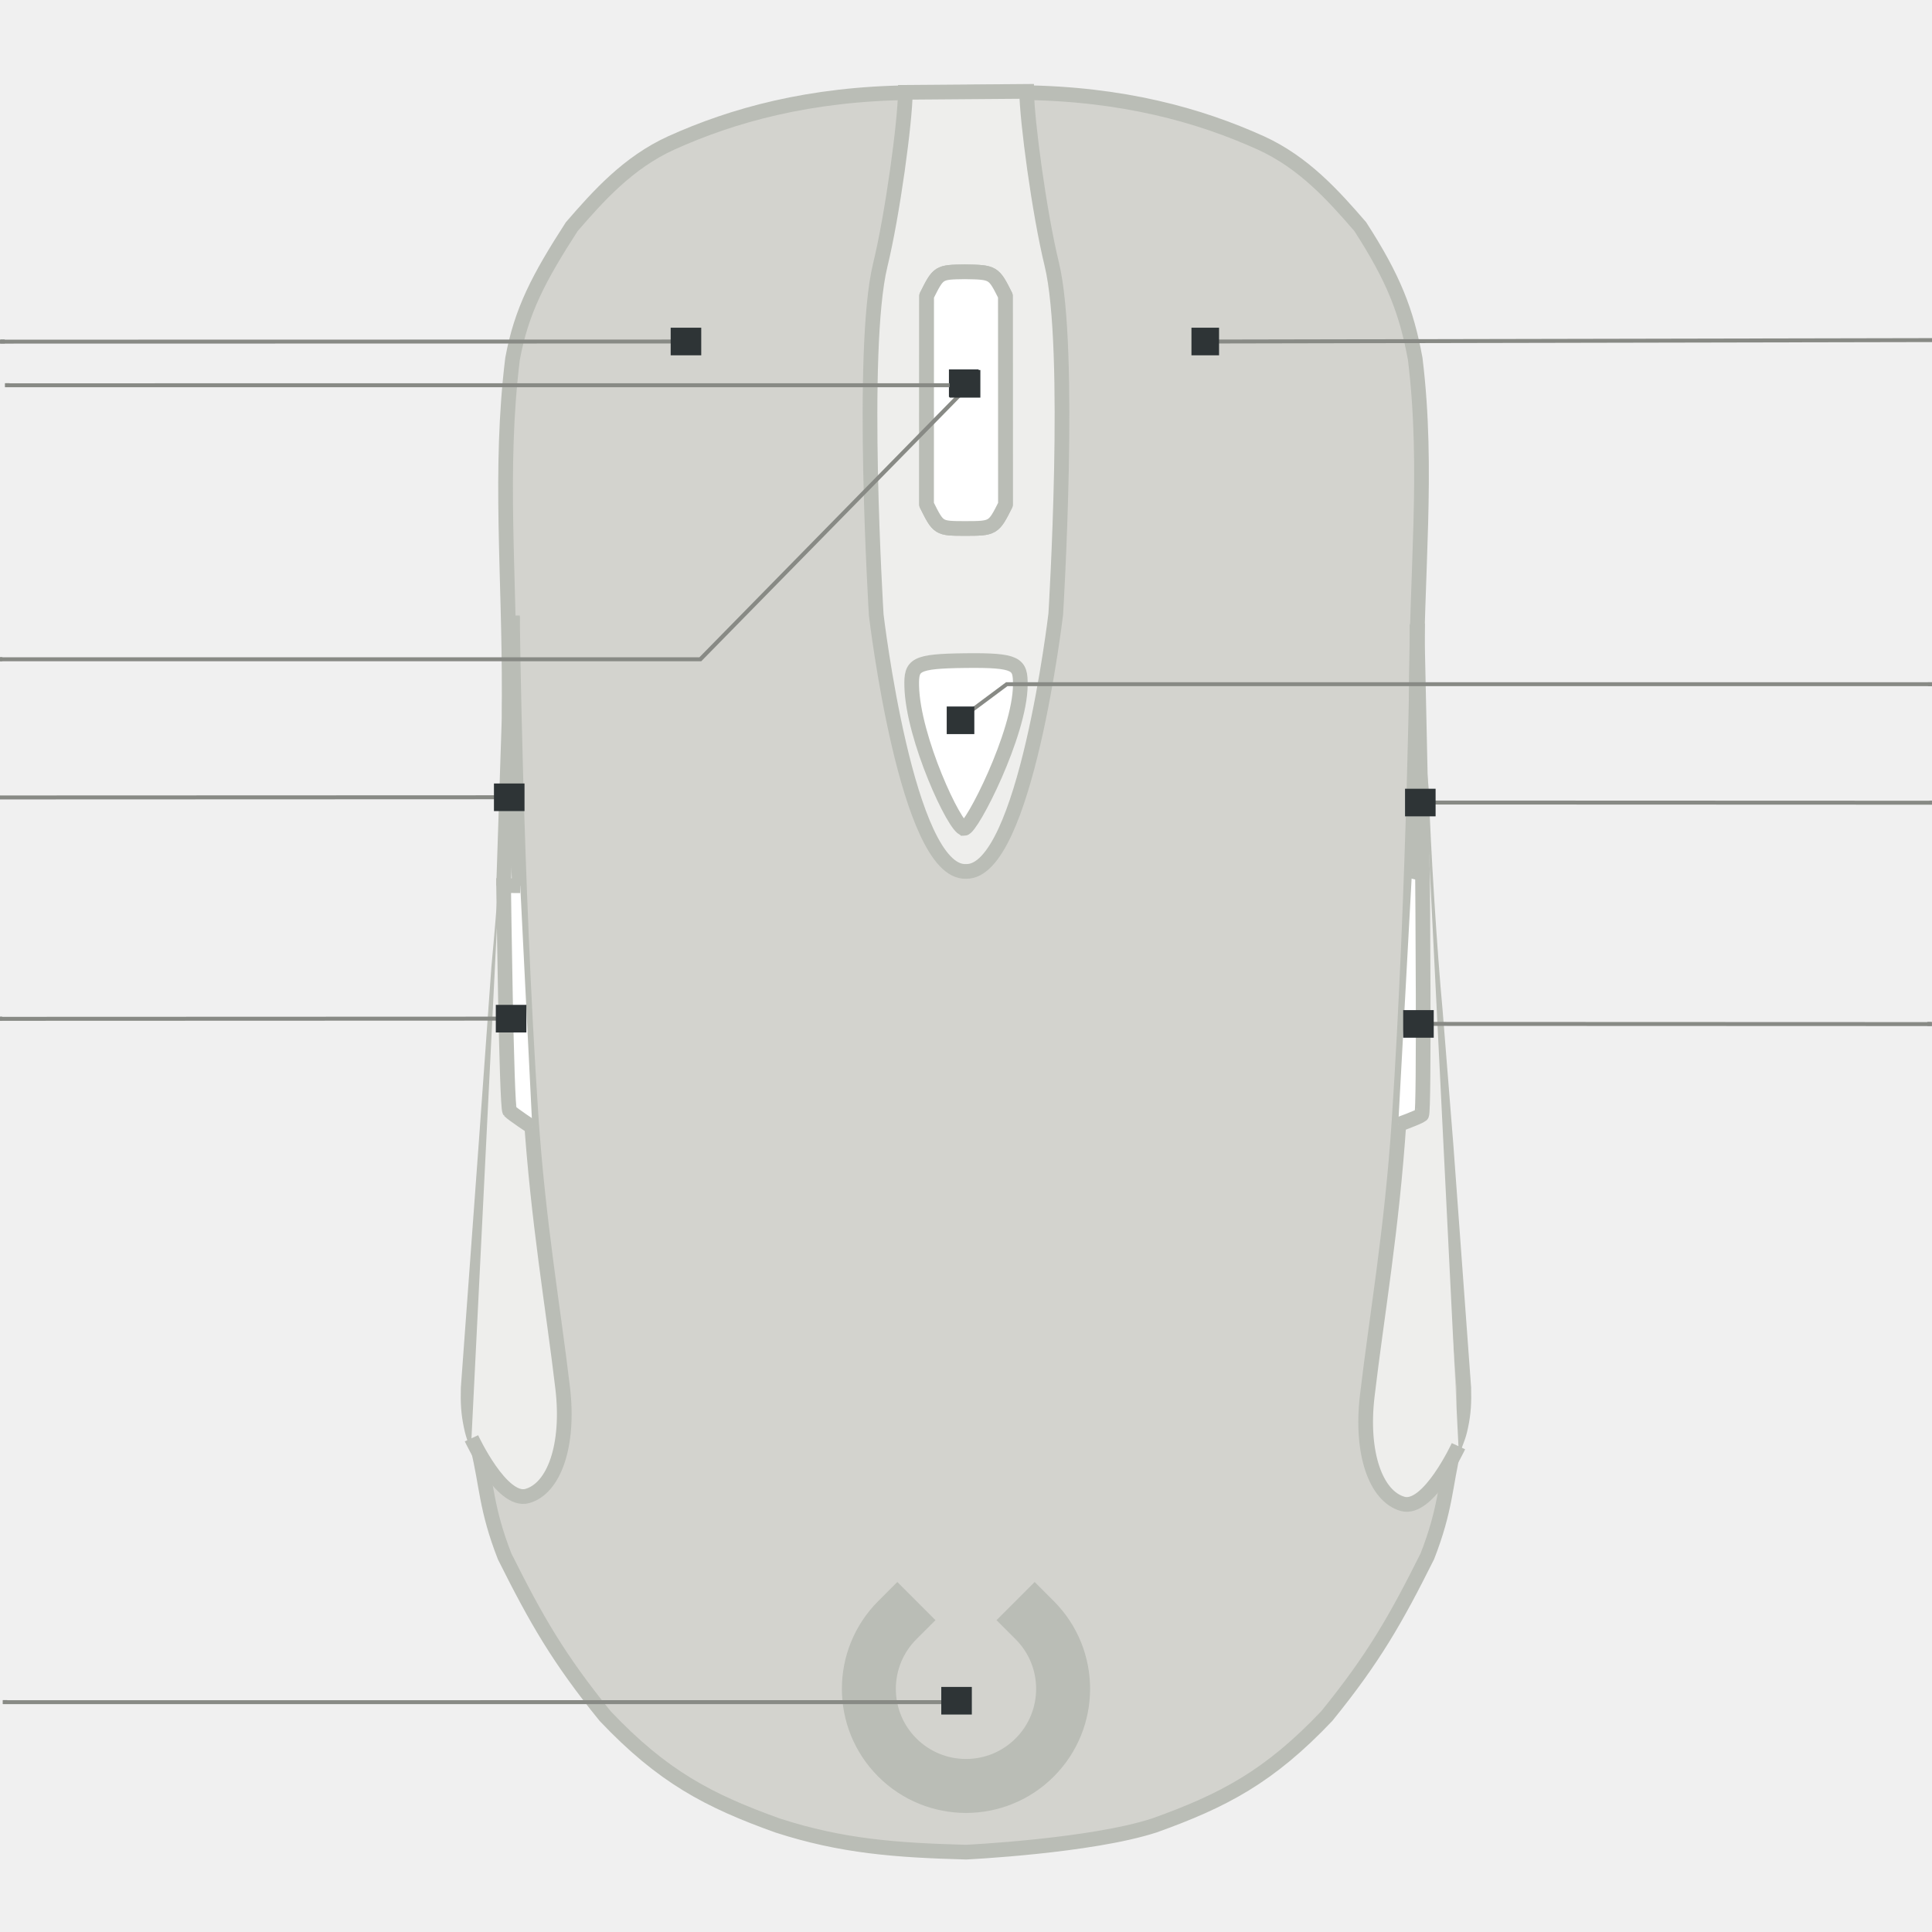
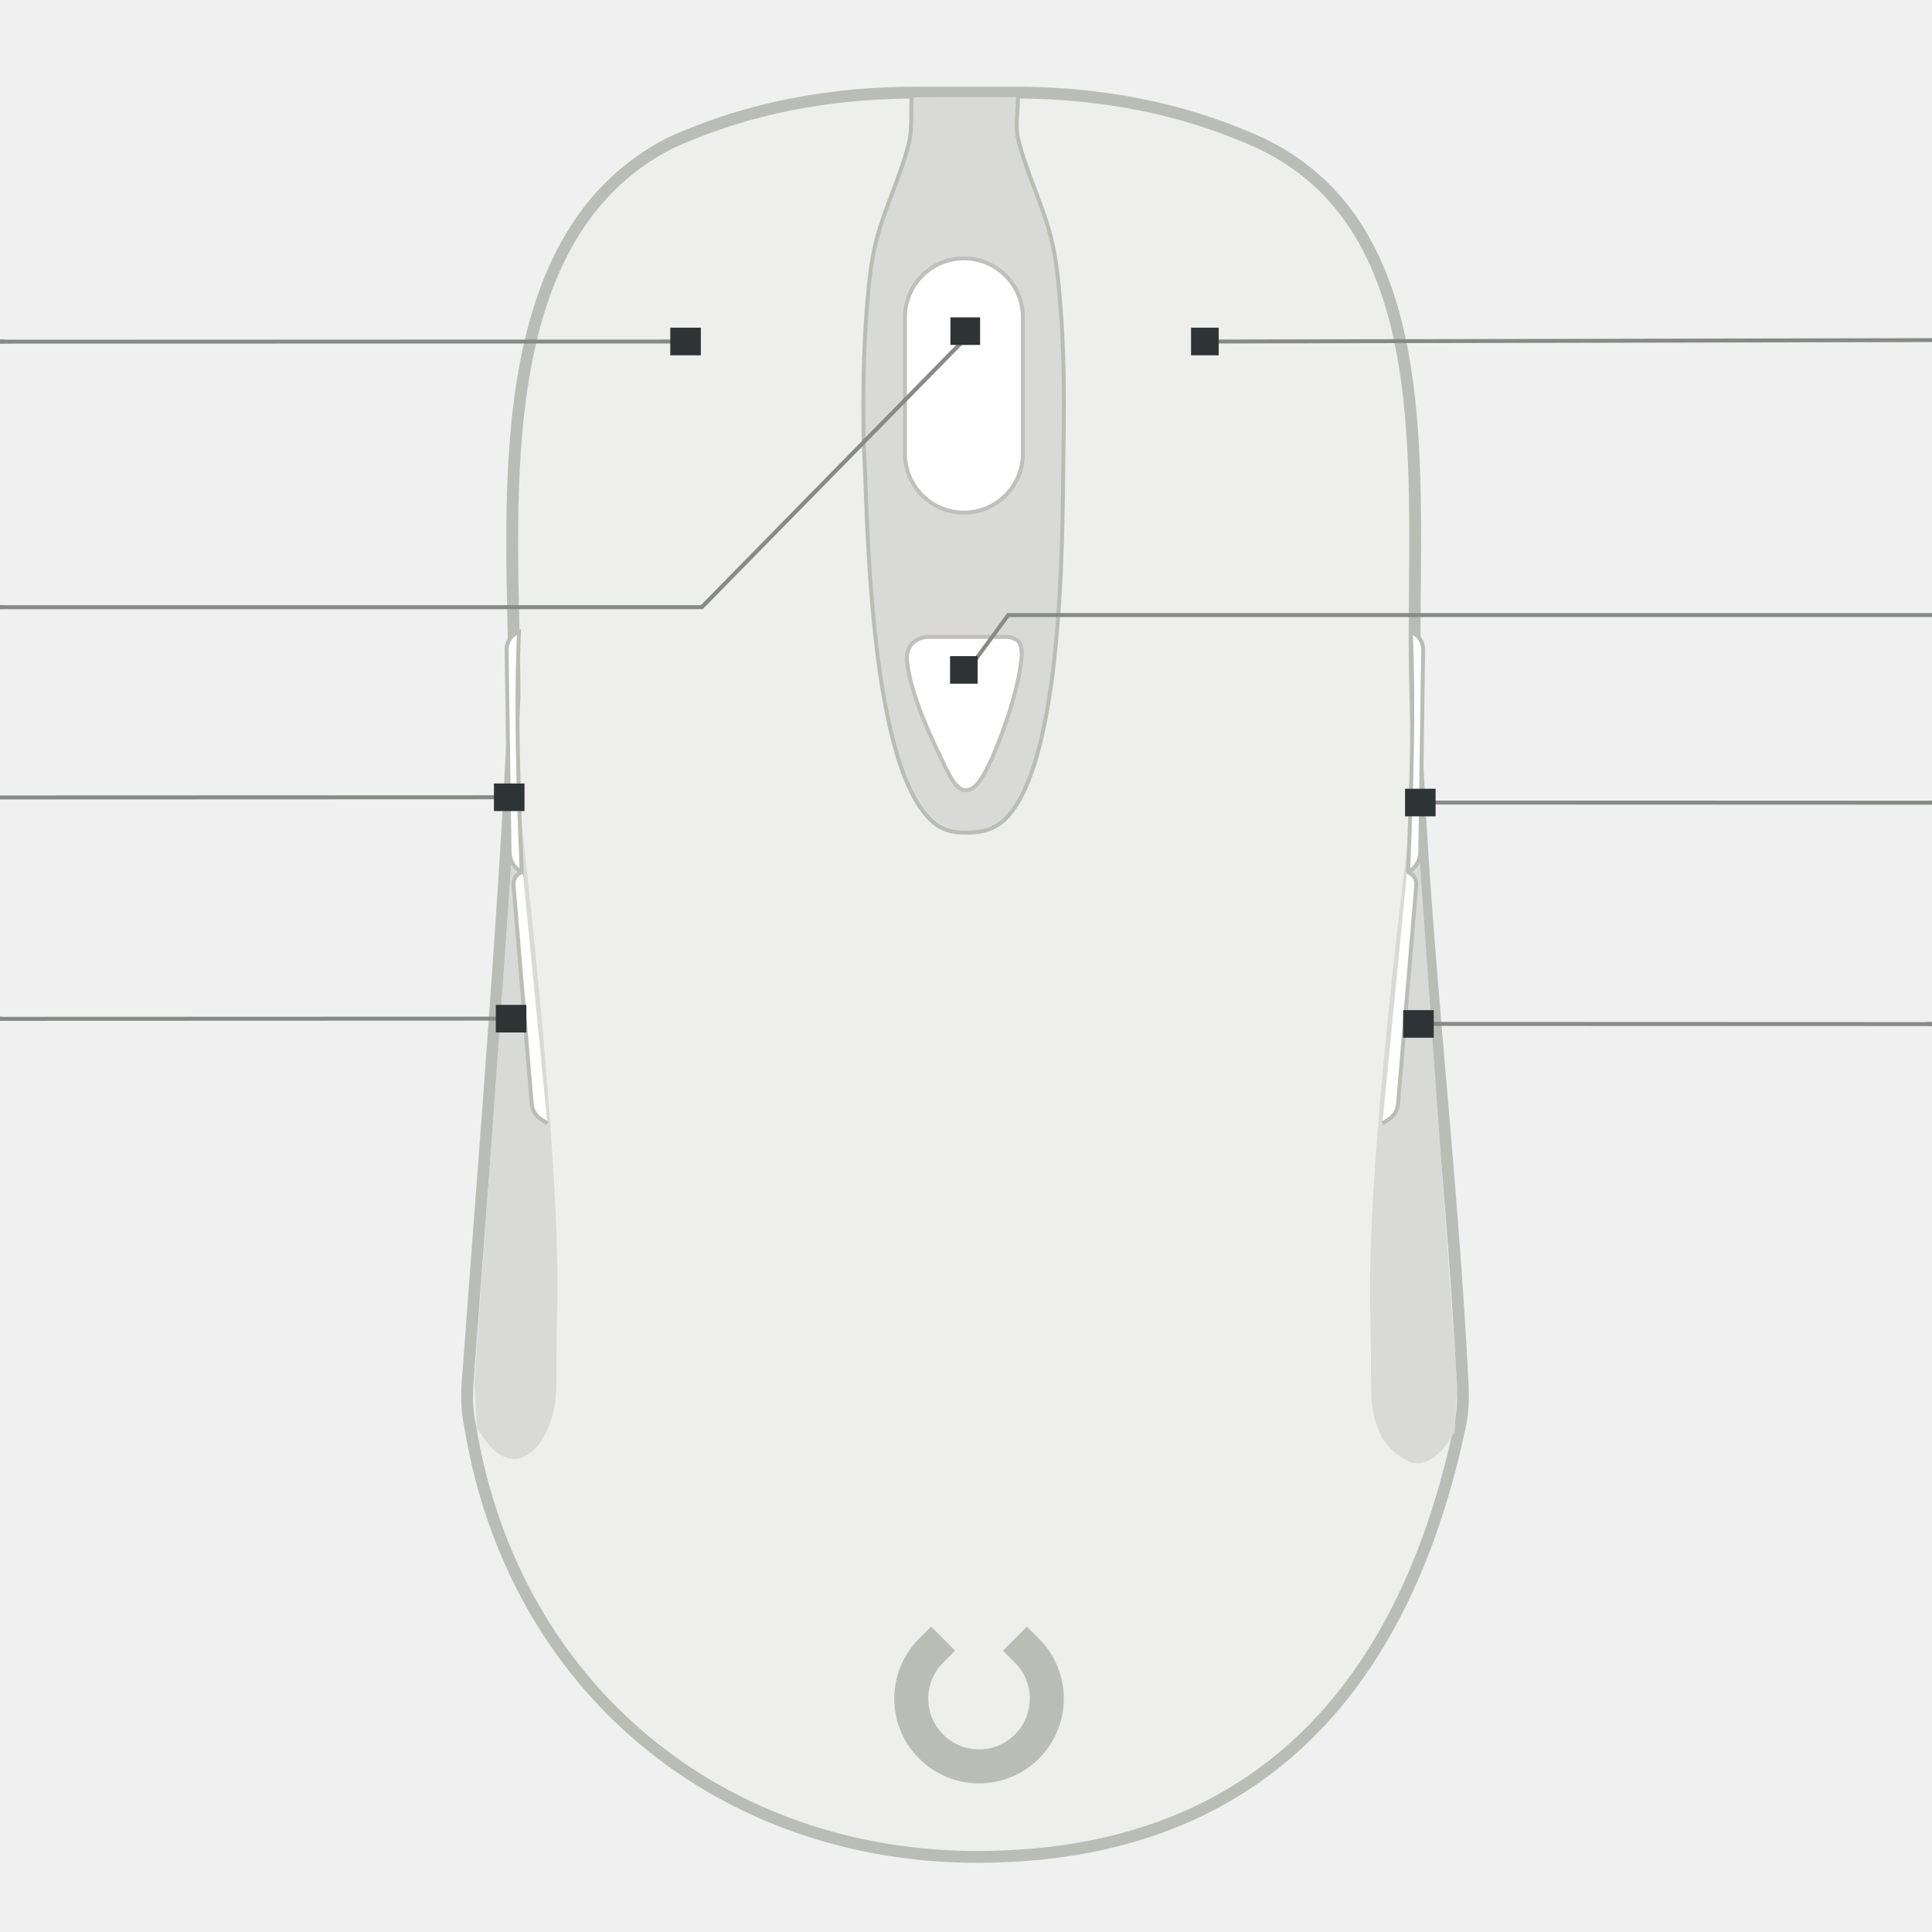
<svg xmlns="http://www.w3.org/2000/svg" width="490" height="490" viewBox="0 0 129.646 129.646" version="1.1" id="svg8">
-   <defs id="defs2" />
-   <g id="layer1" style="display:none" />
+   <defs id="defs2">
+     </defs>
  <g id="Device" style="display:inline;opacity:1" transform="translate(0,-167.3542)">
-     <path style="display:inline;fill:#d3d3ce;fill-opacity:1;fill-rule:evenodd;stroke:#babdb6;stroke-width:0.986;stroke-linecap:butt;stroke-linejoin:miter;stroke-miterlimit:4;stroke-dasharray:none;stroke-opacity:1" d="m 61.119,173.572 c -6.813,0.066 -11.972,1.521 -16.073,3.373 -2.887,1.312 -4.888,3.55 -6.681,5.622 -2.216,3.434 -3.375,5.636 -3.971,8.864 -0.919,7.494 -0.195,14.473 -0.226,22.622 -0.044,2.921 0.321,3.991 0.095,6.284 -0.132,4.051 -0.413,7.822 -0.794,11.906 l -0.86,11.972 -1.191,16.272 c -0.025,0.943 -1e-6,1.654 0.198,2.58 0.172,0.84 0.352,1.032 0.463,1.521 0.595,2.403 0.529,3.996 1.786,7.21 2.117,4.233 3.605,6.846 6.747,10.716 3.859,4.068 6.929,5.677 11.576,7.342 4.293,1.39 7.92,1.658 12.634,1.786 0,0 8.341,-0.399 12.634,-1.79 4.647,-1.665 7.717,-3.274 11.576,-7.342 3.142,-3.87 4.63,-6.482 6.747,-10.716 1.257,-3.214 1.191,-4.807 1.786,-7.21 0.111,-0.49 0.291,-0.681 0.463,-1.521 0.198,-0.926 0.223,-1.637 0.198,-2.58 l -1.191,-16.272 -0.718,-8.99 c -0.38,-4.085 -0.803,-10.837 -0.936,-14.889 -0.226,-2.293 -0.287,-3.362 -0.331,-6.284 -0.031,-8.149 0.836,-15.128 -0.084,-22.622 -0.595,-3.227 -1.471,-5.429 -3.687,-8.864 -1.793,-2.073 -3.793,-4.311 -6.681,-5.622 -4.101,-1.852 -9.26,-3.307 -16.073,-3.373 -3.028,-0.092 -5.295,0.05 -7.408,0.004 z" id="path926" />
-     <path id="path5205" style="display:inline;opacity:1;vector-effect:none;fill:#eeeeec;fill-opacity:1;fill-rule:evenodd;stroke:#babdb6;stroke-width:0.986;stroke-linecap:butt;stroke-linejoin:miter;stroke-miterlimit:4;stroke-dasharray:none;stroke-dashoffset:0;stroke-opacity:1;paint-order:markers fill stroke" d="m 68.894,173.486 c 0.017,1.975 0.845,8.147 1.685,11.602 1.369,5.633 0.267,23.47 0.267,23.47 0,0 -2.042,17.373 -6.023,17.272 -3.981,0.163 -6.023,-17.209 -6.023,-17.209 0,0 -1.102,-17.838 0.267,-23.47 0.84,-3.454 1.668,-9.627 1.685,-11.602 z" />
-     <path style="display:inline;opacity:1;vector-effect:none;fill:#ffffff;fill-opacity:1;stroke:#babdb6;stroke-width:0.986;stroke-linecap:butt;stroke-linejoin:miter;stroke-miterlimit:4;stroke-dasharray:none;stroke-dashoffset:0;stroke-opacity:1" d="m 64.695,222.949 c -0.607,-0.009 -3.441,-6.066 -3.514,-9.56 -0.03,-1.421 0.177,-1.667 3.592,-1.705 3.504,-0.04 3.703,0.226 3.695,1.628 -0.018,3.267 -3.27,9.645 -3.772,9.638 z" id="button7" mask="none" clip-path="none" />
-     <path style="display:inline;opacity:1;vector-effect:none;fill:#eeeeec;fill-opacity:1;stroke:#babdb6;stroke-width:0.986;stroke-linecap:butt;stroke-linejoin:miter;stroke-miterlimit:4;stroke-dasharray:none;stroke-dashoffset:0;stroke-opacity:1" d="m 95.122,209.189 c 0,0 -0.197,17.712 -1.242,33.444 -0.484,7.287 -1.492,12.976 -2.131,18.393 -0.455,3.86 0.581,6.737 2.373,7.245 1.728,0.49 3.747,-3.872 3.747,-3.872" id="path4742" />
-     <path id="path4744" d="m 34.385,208.661 c 0,0 0.197,17.712 1.242,33.444 0.484,7.287 1.492,12.976 2.131,18.393 0.455,3.86 -0.581,6.737 -2.373,7.245 -1.728,0.49 -3.747,-3.872 -3.747,-3.872" style="display:inline;opacity:1;vector-effect:none;fill:#eeeeec;fill-opacity:1;stroke:#babdb6;stroke-width:0.986;stroke-linecap:butt;stroke-linejoin:miter;stroke-miterlimit:4;stroke-dasharray:none;stroke-dashoffset:0;stroke-opacity:1" />
-     <path style="display:inline;opacity:1;vector-effect:none;fill:none;fill-opacity:1;stroke:#babdb6;stroke-width:0.986;stroke-linecap:butt;stroke-linejoin:miter;stroke-miterlimit:4;stroke-dasharray:none;stroke-dashoffset:0;stroke-opacity:1" d="m 33.794,226.799 0.595,-18.079" id="path58" />
-     <path style="display:inline;opacity:1;vector-effect:none;fill:#ffffff;fill-opacity:1;stroke:#babdb6;stroke-width:0.986;stroke-linecap:butt;stroke-linejoin:miter;stroke-miterlimit:4;stroke-dasharray:none;stroke-dashoffset:0;stroke-opacity:1" d="m 35.72,242.999 c 0,0 -1.306,-0.867 -1.52,-1.086 -0.215,-0.219 -0.406,-15.132 -0.406,-15.132 l 1.117,0.01" id="path56" />
-     <path style="display:inline;opacity:1;vector-effect:none;fill:none;fill-opacity:1;stroke:#babdb6;stroke-width:0.986;stroke-linecap:butt;stroke-linejoin:miter;stroke-miterlimit:4;stroke-dasharray:none;stroke-dashoffset:0;stroke-opacity:1" d="m 95.452,226.077 -0.363,-16.817" id="path54" />
-     <path style="display:inline;opacity:1;vector-effect:none;fill:#ffffff;fill-opacity:1;stroke:#babdb6;stroke-width:0.986;stroke-linecap:butt;stroke-linejoin:miter;stroke-miterlimit:4;stroke-dasharray:none;stroke-dashoffset:0;stroke-opacity:1" d="m 93.827,242.821 c 0,0 1.385,-0.495 1.574,-0.659 0.189,-0.164 0.056,-16.173 0.056,-16.173 l -0.704,-0.176" id="path52" />
-     <path style="display:inline;opacity:1;fill:none;fill-opacity:0.392;stroke:#babdb6;stroke-width:3.621;stroke-linecap:square;stroke-linejoin:bevel;stroke-miterlimit:4;stroke-dasharray:none;stroke-opacity:1" id="led0" d="m 69.431,276.074 a 6.517,6.517 0 0 1 10e-7,9.217 6.517,6.517 0 0 1 -9.217,0 6.517,6.517 0 0 1 -10e-7,-9.217" />
-     <path style="display:inline;opacity:1;vector-effect:none;fill:#ffffff;fill-opacity:1;stroke:#babdb6;stroke-width:0.986;stroke-linecap:butt;stroke-linejoin:round;stroke-miterlimit:4;stroke-dasharray:none;stroke-dashoffset:0;stroke-opacity:1;paint-order:normal" d="m 62.181,187.211 -0.005,13.998 c 0.799,1.605 0.794,1.603 2.56,1.608 1.925,-0.003 1.932,-0.005 2.734,-1.599 l -0.005,-14.016 c -0.791,-1.566 -0.793,-1.579 -2.723,-1.608 -1.767,0.024 -1.762,0.025 -2.561,1.617 z" id="led1" />
-     <path style="display:inline;opacity:1;vector-effect:none;fill:#ffffff;fill-opacity:1;stroke:#babdb6;stroke-width:0.986;stroke-linecap:butt;stroke-linejoin:round;stroke-miterlimit:4;stroke-dasharray:none;stroke-dashoffset:0;stroke-opacity:1;paint-order:normal" d="m 62.181,187.211 -0.005,13.998 c 0.799,1.605 0.794,1.603 2.56,1.608 1.925,-0.003 1.932,-0.005 2.734,-1.599 l -0.005,-14.016 c -0.791,-1.566 -0.793,-1.579 -2.723,-1.608 -1.767,0.024 -1.762,0.025 -2.561,1.617 z" id="button2" />
-     <rect id="button0" width="18.361" height="26.482" x="37.983" y="180.658" style="display:inline;fill:none;stroke-width:0.265" />
-     <rect id="button1" width="19.067" height="26.835" x="72.056" y="179.952" style="display:inline;fill:none;stroke-width:0.265" />
-     <rect id="button4" width="3.884" height="16.242" x="32.334" y="209.964" style="display:inline;fill:none;stroke-width:0.265" />
-     <rect id="button3" width="4.061" height="15.006" x="32.334" y="227.265" style="display:inline;fill:none;stroke-width:0.265" />
-     <rect id="button5" width="3.178" height="14.653" x="93.595" y="210.67" style="display:inline;fill:none;stroke-width:0.265" />
-     <rect id="button6" width="3.354" height="15.712" x="93.595" y="226.912" style="display:inline;fill:none;stroke-width:0.265" />
+     <path style="fill:#eeeeec;fill-opacity:1;fill-rule:evenodd;stroke:#babdb6;stroke-width:0.794;stroke-linecap:butt;stroke-linejoin:miter;stroke-miterlimit:4;stroke-dasharray:none;stroke-opacity:1" d="m 61.053,173.572 c -6.813,0.066 -11.972,1.521 -16.073,3.373 -12.688,6.482 -10.465,25.226 -10.451,37.108 -0.709,15.074 -1.997,30.341 -3.175,46.434 -0.025,0.943 -10e-7,1.654 0.198,2.58 2.883,17.644 16.964,28.995 34.269,28.893 19.399,-0.114 28.676,-12.458 32.142,-28.897 0.198,-0.926 0.223,-1.637 0.198,-2.58 -0.735,-15.362 -2.96,-32.8 -3.175,-46.434 -0.456,-13.151 2.392,-31.052 -10.451,-37.108 -4.101,-1.852 -9.26,-3.307 -16.073,-3.373 z" id="path926" />
+     <path transform="rotate(-90)" d="m -278.121,68.913 a 4.548,4.548 0 0 1 -6.432,0 4.548,4.548 0 0 1 0,-6.432 4.548,4.548 0 0 1 6.432,0" id="led0" style="color:#000000;display:inline;overflow:visible;vector-effect:none;fill:none;fill-opacity:1;stroke:#babdb6;stroke-width:2.281;stroke-linecap:square;stroke-linejoin:bevel;stroke-miterlimit:4;stroke-dasharray:none;stroke-opacity:1" />
+     <path style="fill:#d9dad7;fill-opacity:1;stroke:#babdb6;stroke-width:0.265;stroke-linecap:butt;stroke-linejoin:miter;stroke-miterlimit:4;stroke-dasharray:none;stroke-opacity:1" d="m 67.539,222.23 c 4.02,-4.183 3.745,-20.738 3.832,-25.372 0.048,-3.027 0.028,-6.062 -0.219,-9.079 -0.124,-1.51 -0.257,-3.034 -0.631,-4.502 -0.572,-2.242 -1.648,-4.336 -2.198,-6.583 -0.216,-0.882 0.005,-2 -0.012,-2.948 -1.272,3e-5 -4.766,-0.019 -7.137,0.009 -0.054,0.847 0.045,2.275 -0.171,3.157 -0.55,2.247 -1.626,4.342 -2.198,6.583 -0.375,1.468 -0.508,2.992 -0.631,4.502 -0.247,3.017 -0.267,6.052 -0.219,9.079 0.262,3.828 0.207,21.008 4.44,25.242 0.645,0.645 1.318,0.928 2.517,0.911 1.061,-0.015 1.903,-0.244 2.628,-0.999 z" id="path67" />
+     <rect style="display:inline;opacity:1;fill:#ffffff;fill-opacity:1;stroke:#c0bfbc;stroke-width:0.265;stroke-miterlimit:4;stroke-dasharray:none;stroke-opacity:1" id="button2" width="7.914" height="17.061" x="60.726" y="184.692" ry="3.957" rx="3.957" />
+     <path style="font-variation-settings:normal;opacity:1;vector-effect:none;fill:#ffffff;fill-opacity:1;stroke:#c0bfbc;stroke-width:0.265;stroke-linecap:butt;stroke-linejoin:miter;stroke-miterlimit:4;stroke-dasharray:none;stroke-dashoffset:0;stroke-opacity:1;-inkscape-stroke:none;stop-color:#000000;stop-opacity:1" d="m 63.167,218.263 c 0.413,0.853 0.913,2.124 1.659,2.121 0.787,-0.047 1.236,-1.134 1.731,-2.105 0.963,-2.274 1.866,-4.952 2.011,-7.016 -0.045,-0.754 -0.133,-0.963 -0.842,-1.169 H 62.16 c -0.833,0.12 -1.32,0.669 -1.31,1.45 0.121,1.812 1.213,4.509 2.316,6.719 z" id="button3" />
+     <path style="fill:#d9dad7;fill-opacity:1;stroke:none;stroke-width:0.561;stroke-linecap:butt;stroke-linejoin:miter;stroke-miterlimit:4;stroke-dasharray:none;stroke-opacity:1" d="m 94.925,220.254 c 0,0 -2.993,22.368 -2.993,33.619 0,1.858 0.066,2.789 0.066,4.729 0,2.725 -0.027,3.505 0.645,5.027 0.261,0.591 1.073,1.523 2.133,1.885 1.196,0.232 2.146,-0.875 2.844,-2.084 0.055,-1.025 0.11,-2.051 0.165,-3.076 z" id="path927" />
+     <path style="fill:#eeeeec;fill-opacity:1;stroke:none;stroke-width:0.265px;stroke-linecap:butt;stroke-linejoin:miter;stroke-opacity:1" d="m 74.015,179.005 c -0.37,5.351 -0.74,10.703 -1.109,16.054 5.647,2.609 11.294,5.217 16.94,7.826 0.159,-3.696 0.318,-7.391 0.478,-11.086 -1.117,-3.107 -2.235,-6.213 -3.352,-9.32 -4.319,-1.158 -8.637,-2.316 -12.956,-3.473 z" id="button1" />
+     <path style="fill:#eeeeec;fill-opacity:1;stroke:none;stroke-width:0.265px;stroke-linecap:butt;stroke-linejoin:miter;stroke-opacity:1" d="m 43.712,183.427 c -1.214,2.835 -2.428,5.671 -3.642,8.506 0.367,3.651 0.734,7.301 1.101,10.952 5.407,-2.567 10.814,-5.134 16.221,-7.702 -0.307,-5.362 -0.614,-10.723 -0.921,-16.085 -4.253,1.443 -8.506,2.886 -12.759,4.328 z" id="button0" />
+     <path style="display:inline;opacity:1;fill:#d9dad7;fill-opacity:1;stroke:none;stroke-width:0.561;stroke-linecap:butt;stroke-linejoin:miter;stroke-miterlimit:4;stroke-dasharray:none;stroke-opacity:1" d="m 34.695,219.976 c 0,0 2.712,22.368 2.712,33.619 0,1.858 -0.066,2.789 -0.066,4.729 0,2.725 0.027,3.505 -0.645,5.027 -0.261,0.591 -0.792,1.523 -1.853,1.885 -1.196,0.232 -2.146,-0.875 -2.844,-2.084 -0.055,-1.025 -0.11,-2.051 -0.165,-3.076 z" id="path927-7" />
  </g>
  <g id="Buttons" transform="translate(0,-2.645834)" style="display:inline">
-     <g transform="matrix(-0.2929453,0,0,0.2645833,70.2234,-40.7172)" style="display:inline" id="button0-path">
+     <g transform="matrix(-0.2929453,0,0,0.2645833,70.19679,-40.7172)" style="display:inline" id="button0-path">
      <path style="color:#000000;overflow:visible;opacity:1;vector-effect:none;fill:none;fill-opacity:1;stroke:#888a85;stroke-width:1;stroke-linecap:square;stroke-linejoin:miter;stroke-miterlimit:4;stroke-dasharray:none;stroke-dashoffset:0;stroke-opacity:1;marker:none;marker-start:none;marker-mid:none;marker-end:none;paint-order:normal" d="m 81.663,250.506 157.961,0.035" id="path966" />
      <rect style="color:#000000;overflow:visible;opacity:1;vector-effect:none;fill:#2e3436;fill-opacity:1;stroke:none;stroke-width:2;stroke-linecap:square;stroke-linejoin:miter;stroke-miterlimit:4;stroke-dasharray:none;stroke-dashoffset:0;stroke-opacity:1;marker:none;marker-start:none;marker-mid:none;marker-end:none;paint-order:normal" id="rect976" width="7" height="7" x="79.083" y="247.006" />
      <rect y="250.006" x="238.624" height="1" width="1" id="button0-leader" style="color:#000000;text-align:end;overflow:visible;vector-effect:none;fill:#888a85;fill-opacity:1;stroke:none;stroke-linecap:round" />
    </g>
-     <g transform="matrix(0.2645833,0,0,0.2645833,40.52926,-19.549)" style="display:inline" id="button1-path">
+     <g transform="matrix(0.2645833,0,0,0.2645833,40.50265,-19.549)" style="display:inline" id="button1-path">
      <path style="color:#000000;overflow:visible;opacity:1;vector-effect:none;fill:none;fill-opacity:1;stroke:#888a85;stroke-width:1;stroke-linecap:square;stroke-linejoin:miter;stroke-miterlimit:4;stroke-dasharray:none;stroke-dashoffset:0;stroke-opacity:1;marker:none;marker-start:none;marker-mid:none;marker-end:none;paint-order:normal" d="m 336.919,170.142 -183.575,0.364" id="path51" />
      <rect style="color:#000000;overflow:visible;opacity:1;vector-effect:none;fill:#2e3436;fill-opacity:1;stroke:none;stroke-width:2;stroke-linecap:square;stroke-linejoin:miter;stroke-miterlimit:4;stroke-dasharray:none;stroke-dashoffset:0;stroke-opacity:1;marker:none;marker-start:none;marker-mid:none;marker-end:none;paint-order:normal" id="rect53" width="7" height="7" x="149" y="167" />
      <rect y="169.753" x="336.919" height="1" width="1" id="button1-leader" style="color:#000000;text-align:start;overflow:visible;vector-effect:none;fill:#888a85;fill-opacity:1;stroke:none;stroke-linecap:round" />
    </g>
-     <g transform="matrix(-0.2847136,0,0,0.2645833,87.39531,-3.769287)" style="display:inline;opacity:1" id="button2-path">
+     <g transform="matrix(-0.2847136,0,0,0.2645833,87.49354,-7.264671)" style="display:inline;opacity:1" id="button2-path">
      <path id="path964-6" d="m 79.211,122.693 62.691,68.764 165.402,1e-5" style="color:#000000;overflow:visible;opacity:1;vector-effect:none;fill:none;fill-opacity:1;stroke:#888a85;stroke-width:1;stroke-linecap:square;stroke-linejoin:miter;stroke-miterlimit:4;stroke-dasharray:none;stroke-dashoffset:0;stroke-opacity:1;marker:none;marker-start:none;marker-mid:none;marker-end:none;paint-order:normal" />
      <rect style="color:#000000;text-align:end;overflow:visible;vector-effect:none;fill:#888a85;fill-opacity:1;stroke:none;stroke-linecap:round" id="button2-leader" width="1" height="1" x="306.405" y="190.934" />
      <rect y="117.943" x="76.303" height="7" width="7" id="rect974-5" style="color:#000000;overflow:visible;opacity:1;vector-effect:none;fill:#2e3436;fill-opacity:1;stroke:none;stroke-width:2;stroke-linecap:square;stroke-linejoin:miter;stroke-miterlimit:4;stroke-dasharray:none;stroke-dashoffset:0;stroke-opacity:1;marker:none;marker-start:none;marker-mid:none;marker-end:none;paint-order:normal" />
    </g>
-     <g transform="matrix(0.2645833,0,0,0.2645833,13.52311,5.869878)" style="display:inline" id="button7-path">
-       <path style="color:#000000;overflow:visible;opacity:1;vector-effect:none;fill:none;fill-opacity:1;stroke:#888a85;stroke-width:1;stroke-linecap:square;stroke-linejoin:miter;stroke-miterlimit:4;stroke-dasharray:none;stroke-dashoffset:0;stroke-opacity:1;marker:none;marker-start:none;marker-mid:none;marker-end:none;paint-order:normal" d="M 438.518,161.342 H 204.226 l -10.41,7.751" id="path51-1-9-6-0" />
-       <rect style="color:#000000;overflow:visible;opacity:1;vector-effect:none;fill:#2e3436;fill-opacity:1;stroke:none;stroke-width:2;stroke-linecap:square;stroke-linejoin:miter;stroke-miterlimit:4;stroke-dasharray:none;stroke-dashoffset:0;stroke-opacity:1;marker:none;marker-start:none;marker-mid:none;marker-end:none;paint-order:normal" id="rect53-2-3-2-2" width="7" height="7" x="189" y="167" />
-       <rect y="160.862" x="437.879" height="1" width="1" id="button7-leader" style="color:#000000;text-align:start;overflow:visible;vector-effect:none;fill:#888a85;fill-opacity:1;stroke:none;stroke-linecap:round" />
+     <g transform="matrix(0.2645833,0,0,0.2645833,13.74617,-3.243085)" style="display:inline" id="button3-path">
+       <path style="color:#000000;overflow:visible;opacity:1;vector-effect:none;fill:none;fill-opacity:1;stroke:#888a85;stroke-width:1;stroke-linecap:square;stroke-linejoin:miter;stroke-miterlimit:4;stroke-dasharray:none;stroke-dashoffset:0;stroke-opacity:1;marker:none;marker-start:none;marker-mid:none;marker-end:none;paint-order:normal" d="M 438.046,178.257 H 203.754 l -10.41,14.164" id="path51-1-9-6-0" />
+       <rect style="color:#000000;overflow:visible;opacity:1;vector-effect:none;fill:#2e3436;fill-opacity:1;stroke:none;stroke-width:2;stroke-linecap:square;stroke-linejoin:miter;stroke-miterlimit:4;stroke-dasharray:none;stroke-dashoffset:0;stroke-opacity:1;marker:none;marker-start:none;marker-mid:none;marker-end:none;paint-order:normal" id="rect53-2-3-2-2" width="7" height="7" x="189" y="188.668" />
+       <rect y="177.793" x="438.046" height="1" width="1" id="button3-leader" style="color:#000000;text-align:start;overflow:visible;vector-effect:none;fill:#888a85;fill-opacity:1;stroke:none;stroke-linecap:round" />
    </g>
-     <g id="button3-path" style="display:inline" transform="matrix(-0.2929453,0,0,0.2645833,58.36406,-10.13259)">
+     <path style="font-variation-settings:normal;display:inline;opacity:1;vector-effect:none;fill:#ffffff;fill-opacity:1;stroke:#babdb6;stroke-width:0.265;stroke-linecap:butt;stroke-linejoin:miter;stroke-miterlimit:4;stroke-dasharray:none;stroke-dashoffset:0;stroke-opacity:1;-inkscape-stroke:none;stop-color:#000000;stop-opacity:1" d="M 35.008,61.165 A 1.516,1.516 59.029 0 1 34.191,59.803 L 33.997,46.248 a 1.248,1.248 124.678 0 1 0.83,-1.199 c -0.228,5.455 -0.033,10.789 0.182,16.117 z" id="path8881" />
+     <g id="button3-path-5" style="display:inline" transform="matrix(-0.2929453,0,0,0.2645833,58.36406,-10.13259)">
      <path id="path64" d="m 81.66,250.5 118.042,0.048" style="color:#000000;overflow:visible;opacity:1;vector-effect:none;fill:none;fill-opacity:1;stroke:#888a85;stroke-width:1.006;stroke-linecap:square;stroke-linejoin:miter;stroke-miterlimit:4;stroke-dasharray:none;stroke-dashoffset:0;stroke-opacity:1;marker:none;marker-start:none;marker-mid:none;marker-end:none;paint-order:normal" />
      <rect y="247.006" x="79.083" height="7" width="7" id="rect66" style="color:#000000;overflow:visible;opacity:1;vector-effect:none;fill:#2e3436;fill-opacity:1;stroke:none;stroke-width:2;stroke-linecap:square;stroke-linejoin:miter;stroke-miterlimit:4;stroke-dasharray:none;stroke-dashoffset:0;stroke-opacity:1;marker:none;marker-start:none;marker-mid:none;marker-end:none;paint-order:normal" />
-       <rect style="color:#000000;text-align:end;overflow:visible;vector-effect:none;fill:#888a85;fill-opacity:1;stroke:none;stroke-linecap:round" id="button3-leader" width="1" height="1" x="199.226" y="250.006" />
+       <rect style="color:#000000;text-align:end;overflow:visible;vector-effect:none;fill:#888a85;fill-opacity:1;stroke:none;stroke-linecap:round" id="button3-leader-6" width="1" height="1" x="199.226" y="250.006" />
    </g>
+     <path style="font-variation-settings:normal;display:inline;opacity:1;vector-effect:none;fill:#ffffff;fill-opacity:1;stroke:#babdb6;stroke-width:0.265;stroke-linecap:butt;stroke-linejoin:miter;stroke-miterlimit:4;stroke-dasharray:none;stroke-dashoffset:0;stroke-opacity:1;-inkscape-stroke:none;stop-color:#000000;stop-opacity:1" d="m 94.489,61.165 a 1.516,1.516 120.971 0 0 0.818,-1.362 L 95.501,46.248 A 1.248,1.248 55.322 0 0 94.671,45.049 c 0.228,5.455 0.033,10.789 -0.182,16.117 z" id="button5" />
+     <path style="display:inline;fill:#ffffff;fill-opacity:1;stroke:#babdb6;stroke-width:0.265;stroke-linecap:butt;stroke-linejoin:miter;stroke-miterlimit:4;stroke-dasharray:none;stroke-dashoffset:0;stroke-opacity:1" d="M 36.73,78.03 36.28,77.737 A 1.326,1.326 59.167 0 1 35.683,76.736 L 34.463,62.066 a 0.829,0.829 124.007 0 1 0.616,-0.913" id="button4" />
    <g transform="matrix(-0.2929453,0,0,0.2645833,58.4889,4.722785)" style="display:inline" id="button4-path">
      <path style="color:#000000;overflow:visible;opacity:1;vector-effect:none;fill:none;fill-opacity:1;stroke:#888a85;stroke-width:1.006;stroke-linecap:square;stroke-linejoin:miter;stroke-miterlimit:4;stroke-dasharray:none;stroke-dashoffset:0;stroke-opacity:1;marker:none;marker-start:none;marker-mid:none;marker-end:none;paint-order:normal" d="m 81.66,250.5 118.042,0.048" id="path72" />
      <rect style="color:#000000;overflow:visible;opacity:1;vector-effect:none;fill:#2e3436;fill-opacity:1;stroke:none;stroke-width:2;stroke-linecap:square;stroke-linejoin:miter;stroke-miterlimit:4;stroke-dasharray:none;stroke-dashoffset:0;stroke-opacity:1;marker:none;marker-start:none;marker-mid:none;marker-end:none;paint-order:normal" id="rect74" width="7" height="7" x="79.083" y="247.006" />
      <rect y="250.006" x="199.151" height="1" width="1" id="button4-leader" style="color:#000000;text-align:end;overflow:visible;vector-effect:none;fill:#888a85;fill-opacity:1;stroke:none;stroke-linecap:round" />
    </g>
+     <path style="display:inline;fill:#ffffff;fill-opacity:1;stroke:#babdb6;stroke-width:0.265;stroke-linecap:butt;stroke-linejoin:miter;stroke-miterlimit:4;stroke-dasharray:none;stroke-dashoffset:0;stroke-opacity:1" d="M 92.768,78.03 93.218,77.737 A 1.326,1.326 120.833 0 0 93.815,76.736 L 95.035,62.066 A 0.829,0.829 55.993 0 0 94.419,61.153" id="button6" />
    <g transform="matrix(0.2929453,0,0,0.2645833,71.11741,-9.779506)" style="display:inline" id="button5-path">
      <path style="color:#000000;overflow:visible;opacity:1;vector-effect:none;fill:none;fill-opacity:1;stroke:#888a85;stroke-width:1.006;stroke-linecap:square;stroke-linejoin:miter;stroke-miterlimit:4;stroke-dasharray:none;stroke-dashoffset:0;stroke-opacity:1;marker:none;marker-start:none;marker-mid:none;marker-end:none;paint-order:normal" d="m 81.66,250.5 118.042,0.048" id="path80" />
      <rect style="color:#000000;overflow:visible;opacity:1;vector-effect:none;fill:#2e3436;fill-opacity:1;stroke:none;stroke-width:2;stroke-linecap:square;stroke-linejoin:miter;stroke-miterlimit:4;stroke-dasharray:none;stroke-dashoffset:0;stroke-opacity:1;marker:none;marker-start:none;marker-mid:none;marker-end:none;paint-order:normal" id="rect82" width="7" height="7" x="79.083" y="247.006" />
      <rect y="250.006" x="199.226" height="1" width="1" id="button5-leader" style="color:#000000;text-align:start;overflow:visible;vector-effect:none;fill:#888a85;fill-opacity:1;stroke:none;stroke-linecap:round" />
    </g>
    <g id="button6-path" style="display:inline" transform="matrix(0.2929453,0,0,0.2645833,70.99257,5.075873)">
      <path id="path88" d="m 81.66,250.5 118.042,0.048" style="color:#000000;overflow:visible;opacity:1;vector-effect:none;fill:none;fill-opacity:1;stroke:#888a85;stroke-width:1.006;stroke-linecap:square;stroke-linejoin:miter;stroke-miterlimit:4;stroke-dasharray:none;stroke-dashoffset:0;stroke-opacity:1;marker:none;marker-start:none;marker-mid:none;marker-end:none;paint-order:normal" />
      <rect y="247.006" x="79.083" height="7" width="7" id="rect90" style="color:#000000;overflow:visible;opacity:1;vector-effect:none;fill:#2e3436;fill-opacity:1;stroke:none;stroke-width:2;stroke-linecap:square;stroke-linejoin:miter;stroke-miterlimit:4;stroke-dasharray:none;stroke-dashoffset:0;stroke-opacity:1;marker:none;marker-start:none;marker-mid:none;marker-end:none;paint-order:normal" />
      <rect style="color:#000000;text-align:start;overflow:visible;vector-effect:none;fill:#888a85;fill-opacity:1;stroke:none;stroke-linecap:round" id="button6-leader" width="1" height="1" x="199.151" y="250.006" />
    </g>
  </g>
-   <g id="LEDs" transform="translate(0,-2.645834)" style="display:inline">
-     <g transform="matrix(-0.2929453,0,0,0.2645833,70.14574,50.59049)" style="display:inline" id="led0-path">
-       <path style="color:#000000;overflow:visible;opacity:1;vector-effect:none;fill:none;fill-opacity:1;stroke:#888a85;stroke-width:1;stroke-linecap:square;stroke-linejoin:miter;stroke-miterlimit:4;stroke-dasharray:none;stroke-dashoffset:0;stroke-opacity:1;marker:none;marker-start:none;marker-mid:none;marker-end:none;paint-order:normal" d="m 19.289,250.495 219.012,0.008" id="path966-0-2" />
-       <rect style="color:#000000;overflow:visible;opacity:1;vector-effect:none;fill:#2e3436;fill-opacity:1;stroke:none;stroke-width:2;stroke-linecap:square;stroke-linejoin:miter;stroke-miterlimit:4;stroke-dasharray:none;stroke-dashoffset:0;stroke-opacity:1;marker:none;marker-start:none;marker-mid:none;marker-end:none;paint-order:normal" id="rect976-2-1" width="7" height="7" x="16.834" y="246.637" />
-       <rect y="249.973" x="237.785" height="1" width="1" id="led0-leader" style="color:#000000;text-align:end;overflow:visible;vector-effect:none;fill:#888a85;fill-opacity:1;stroke:none;stroke-linecap:round" />
-     </g>
-     <g transform="matrix(-0.2948467,0,0,0.2645833,70.75037,-37.78039)" style="display:inline" id="led1-path">
-       <path style="color:#000000;overflow:visible;opacity:1;vector-effect:none;fill:none;fill-opacity:1;stroke:#888a85;stroke-width:1;stroke-linecap:square;stroke-linejoin:miter;stroke-miterlimit:4;stroke-dasharray:none;stroke-dashoffset:0;stroke-opacity:1;marker:none;marker-start:none;marker-mid:none;marker-end:none;paint-order:normal" d="m 19.289,250.495 219.012,0.008" id="path966-0-2-6" />
-       <rect style="color:#000000;overflow:visible;opacity:1;vector-effect:none;fill:#2e3436;fill-opacity:1;stroke:none;stroke-width:2;stroke-linecap:square;stroke-linejoin:miter;stroke-miterlimit:4;stroke-dasharray:none;stroke-dashoffset:0;stroke-opacity:1;marker:none;marker-start:none;marker-mid:none;marker-end:none;paint-order:normal" id="rect976-2-1-7" width="7" height="7" x="16.834" y="246.637" />
-       <rect y="249.973" x="237.785" height="1" width="1" id="led1-leader" style="color:#000000;text-align:end;overflow:visible;vector-effect:none;fill:#888a85;fill-opacity:1;stroke:none;stroke-linecap:round" />
-     </g>
-   </g>
+   <g id="LEDs" transform="translate(0,-2.645834)" style="display:none" />
</svg>
